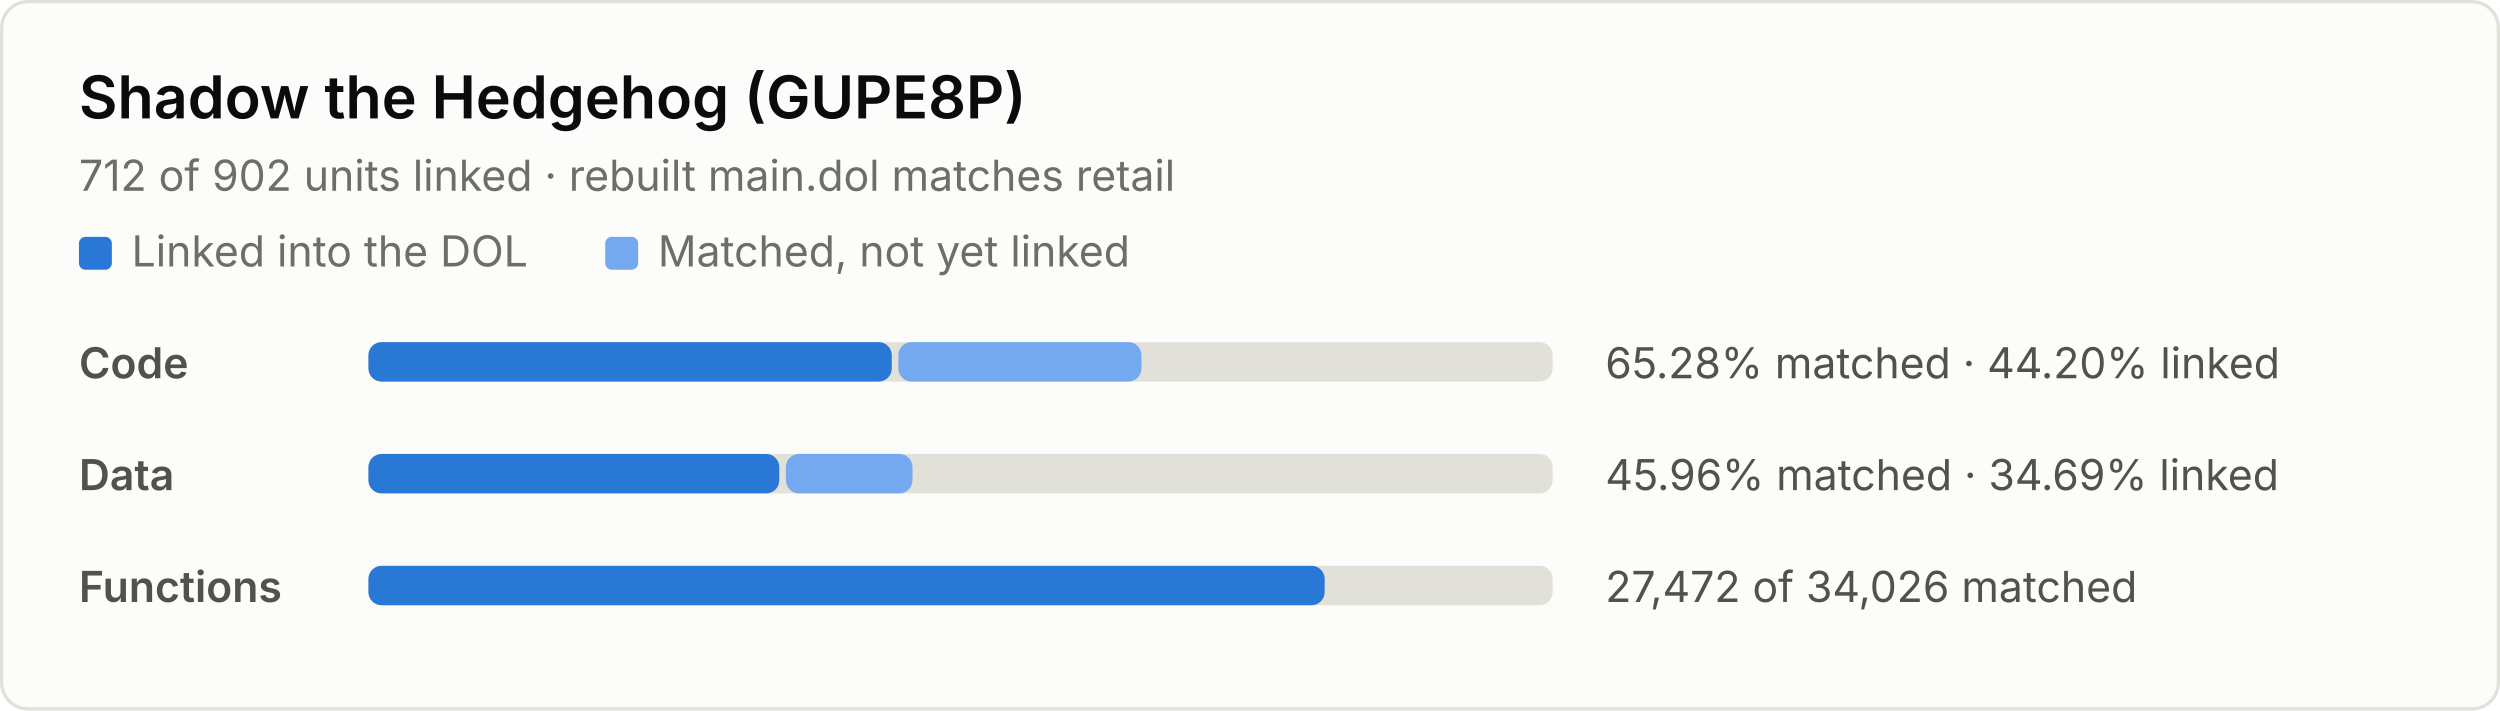
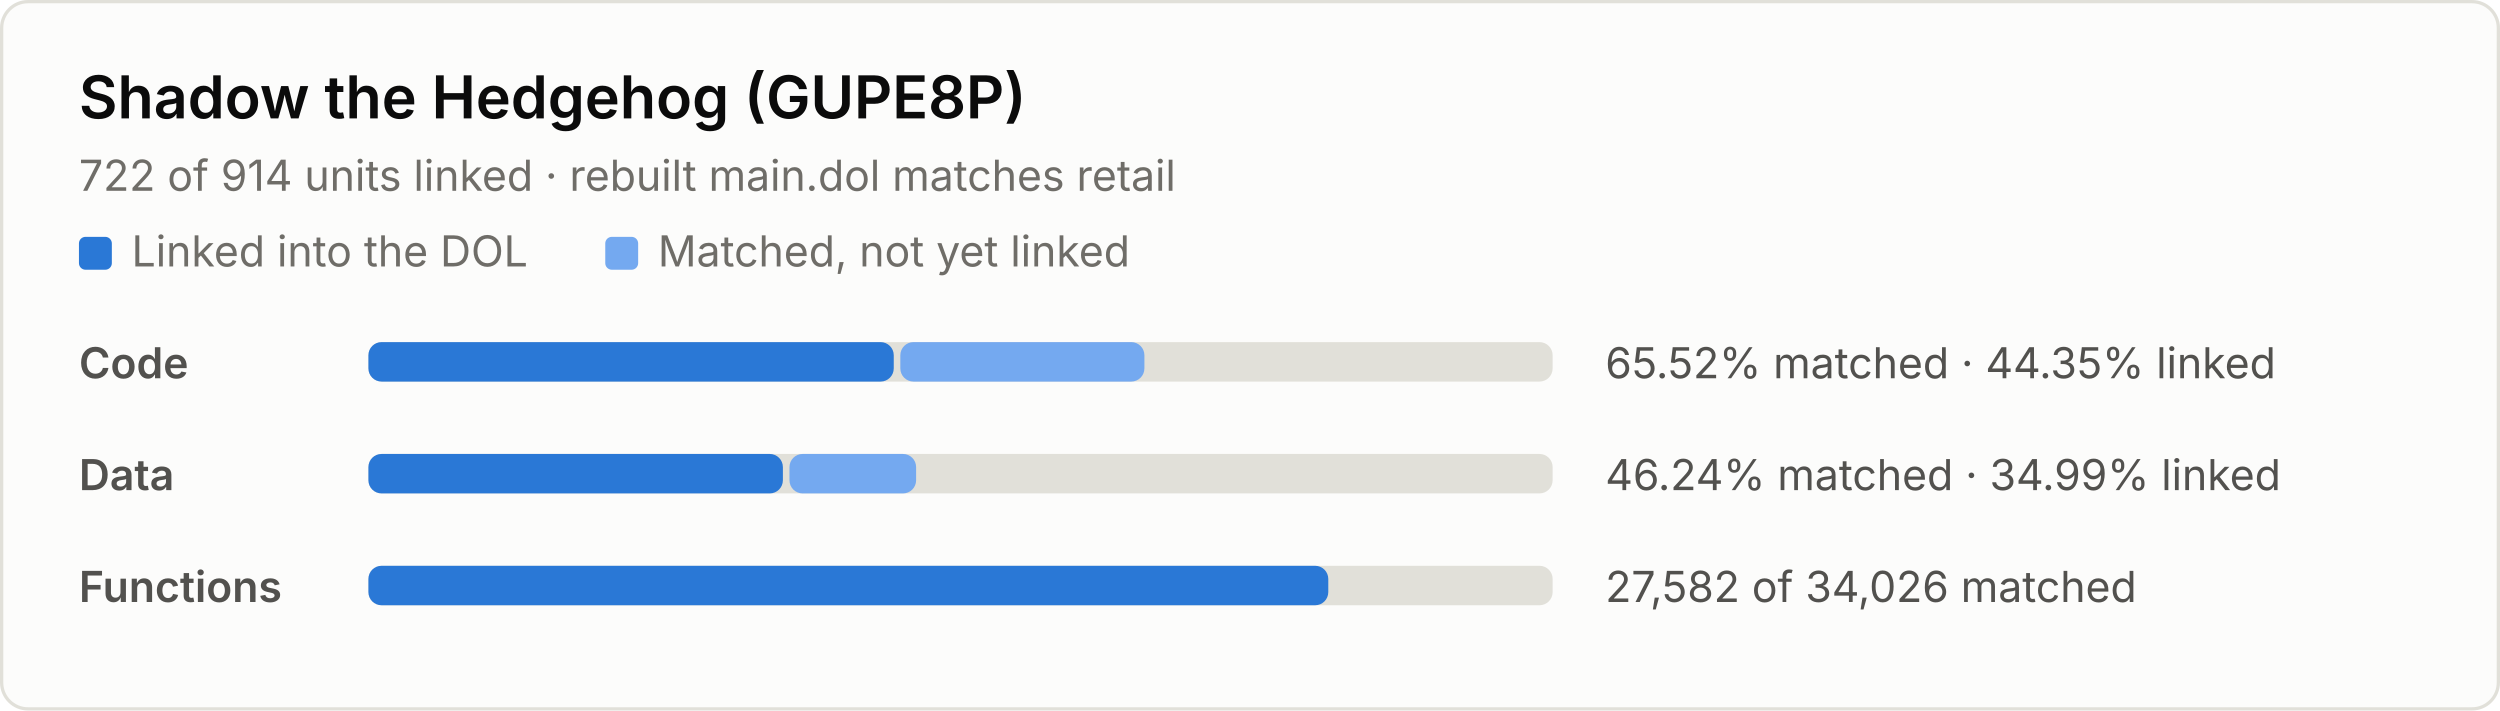
- <svg xmlns="http://www.w3.org/2000/svg" width="760" height="216" viewBox="0 0 760 216" role="img" aria-label="Decompilation progress: 65.28% of code matched, 44.20% linked">
+ <svg xmlns="http://www.w3.org/2000/svg" width="760" height="216" viewBox="0 0 760 216" role="img" aria-label="Decompilation progress: 65.52% of code matched, 44.35% linked">
  <style>
.bg { fill: #fcfcfb; stroke: #e1e0d9; }
.title { fill: #0b0b0b; font: 600 18px system-ui, -apple-system, "Segoe UI", sans-serif; }
.sub, .label, .nums, .key { font: 13px system-ui, -apple-system, "Segoe UI", sans-serif; }
.sub, .key { fill: #6f6d68; }
.label { fill: #52514e; font-weight: 600; }
.nums { fill: #52514e; font-variant-numeric: tabular-nums; }
.track { fill: #e1e0d9; }
.linked { fill: #2a78d6; }
.matched { fill: #74a9f0; }
@media (prefers-color-scheme: dark) {
  .bg { fill: #1a1a19; stroke: #2c2c2a; }
  .title { fill: #f0efec; }
  .sub, .key { fill: #9a988f; }
  .label, .nums { fill: #c3c2b7; }
  .track { fill: #2c2c2a; }
  .linked { fill: #4a94ec; }
  .matched { fill: #2260b0; }
}
</style>
  <rect class="bg" x="0.5" y="0.5" width="759" height="215" rx="8" />
  <text class="title" x="24" y="36">Shadow the Hedgehog (GUPE8P)</text>
-   <text class="sub" x="24" y="58">712 of 902 units linked · rebuilt main.dol matches retail</text>
+   <text class="sub" x="24" y="58">722 of 914 units linked · rebuilt main.dol matches retail</text>
  <rect class="linked" x="24" y="72" width="10" height="10" rx="2" />
  <text class="key" x="40" y="81">Linked into the DOL</text>
  <rect class="matched" x="184" y="72" width="10" height="10" rx="2" />
  <text class="key" x="200" y="81">Matched, not yet linked</text>
  <text class="label" x="24" y="115">Code</text>
  <rect class="track" x="112" y="104" width="360" height="12" rx="4" />
-   <rect class="linked" x="112" y="104" width="159.1" height="12" rx="4" />
-   <rect class="matched" x="273.1" y="104" width="73.9" height="12" rx="4" />
-   <text class="nums" x="488" y="115">65.28% matched · 44.20% linked</text>
+   <rect class="linked" x="112" y="104" width="159.7" height="12" rx="4" />
+   <rect class="matched" x="273.7" y="104" width="74.2" height="12" rx="4" />
+   <text class="nums" x="488" y="115">65.52% matched · 44.35% linked</text>
  <text class="label" x="24" y="149">Data</text>
  <rect class="track" x="112" y="138" width="360" height="12" rx="4" />
-   <rect class="linked" x="112" y="138" width="124.9" height="12" rx="4" />
-   <rect class="matched" x="238.9" y="138" width="38.5" height="12" rx="4" />
-   <text class="nums" x="488" y="149">45.96% matched · 34.69% linked</text>
+   <rect class="linked" x="112" y="138" width="126.0" height="12" rx="4" />
+   <rect class="matched" x="240.0" y="138" width="38.5" height="12" rx="4" />
+   <text class="nums" x="488" y="149">46.24% matched · 34.99% linked</text>
  <text class="label" x="24" y="183">Functions</text>
  <rect class="track" x="112" y="172" width="360" height="12" rx="4" />
-   <rect class="linked" x="112" y="172" width="290.7" height="12" rx="4" />
-   <text class="nums" x="488" y="183">27,472 of 34,026 matched</text>
+   <rect class="linked" x="112" y="172" width="291.8" height="12" rx="4" />
+   <text class="nums" x="488" y="183">27,582 of 34,026 matched</text>
</svg>
